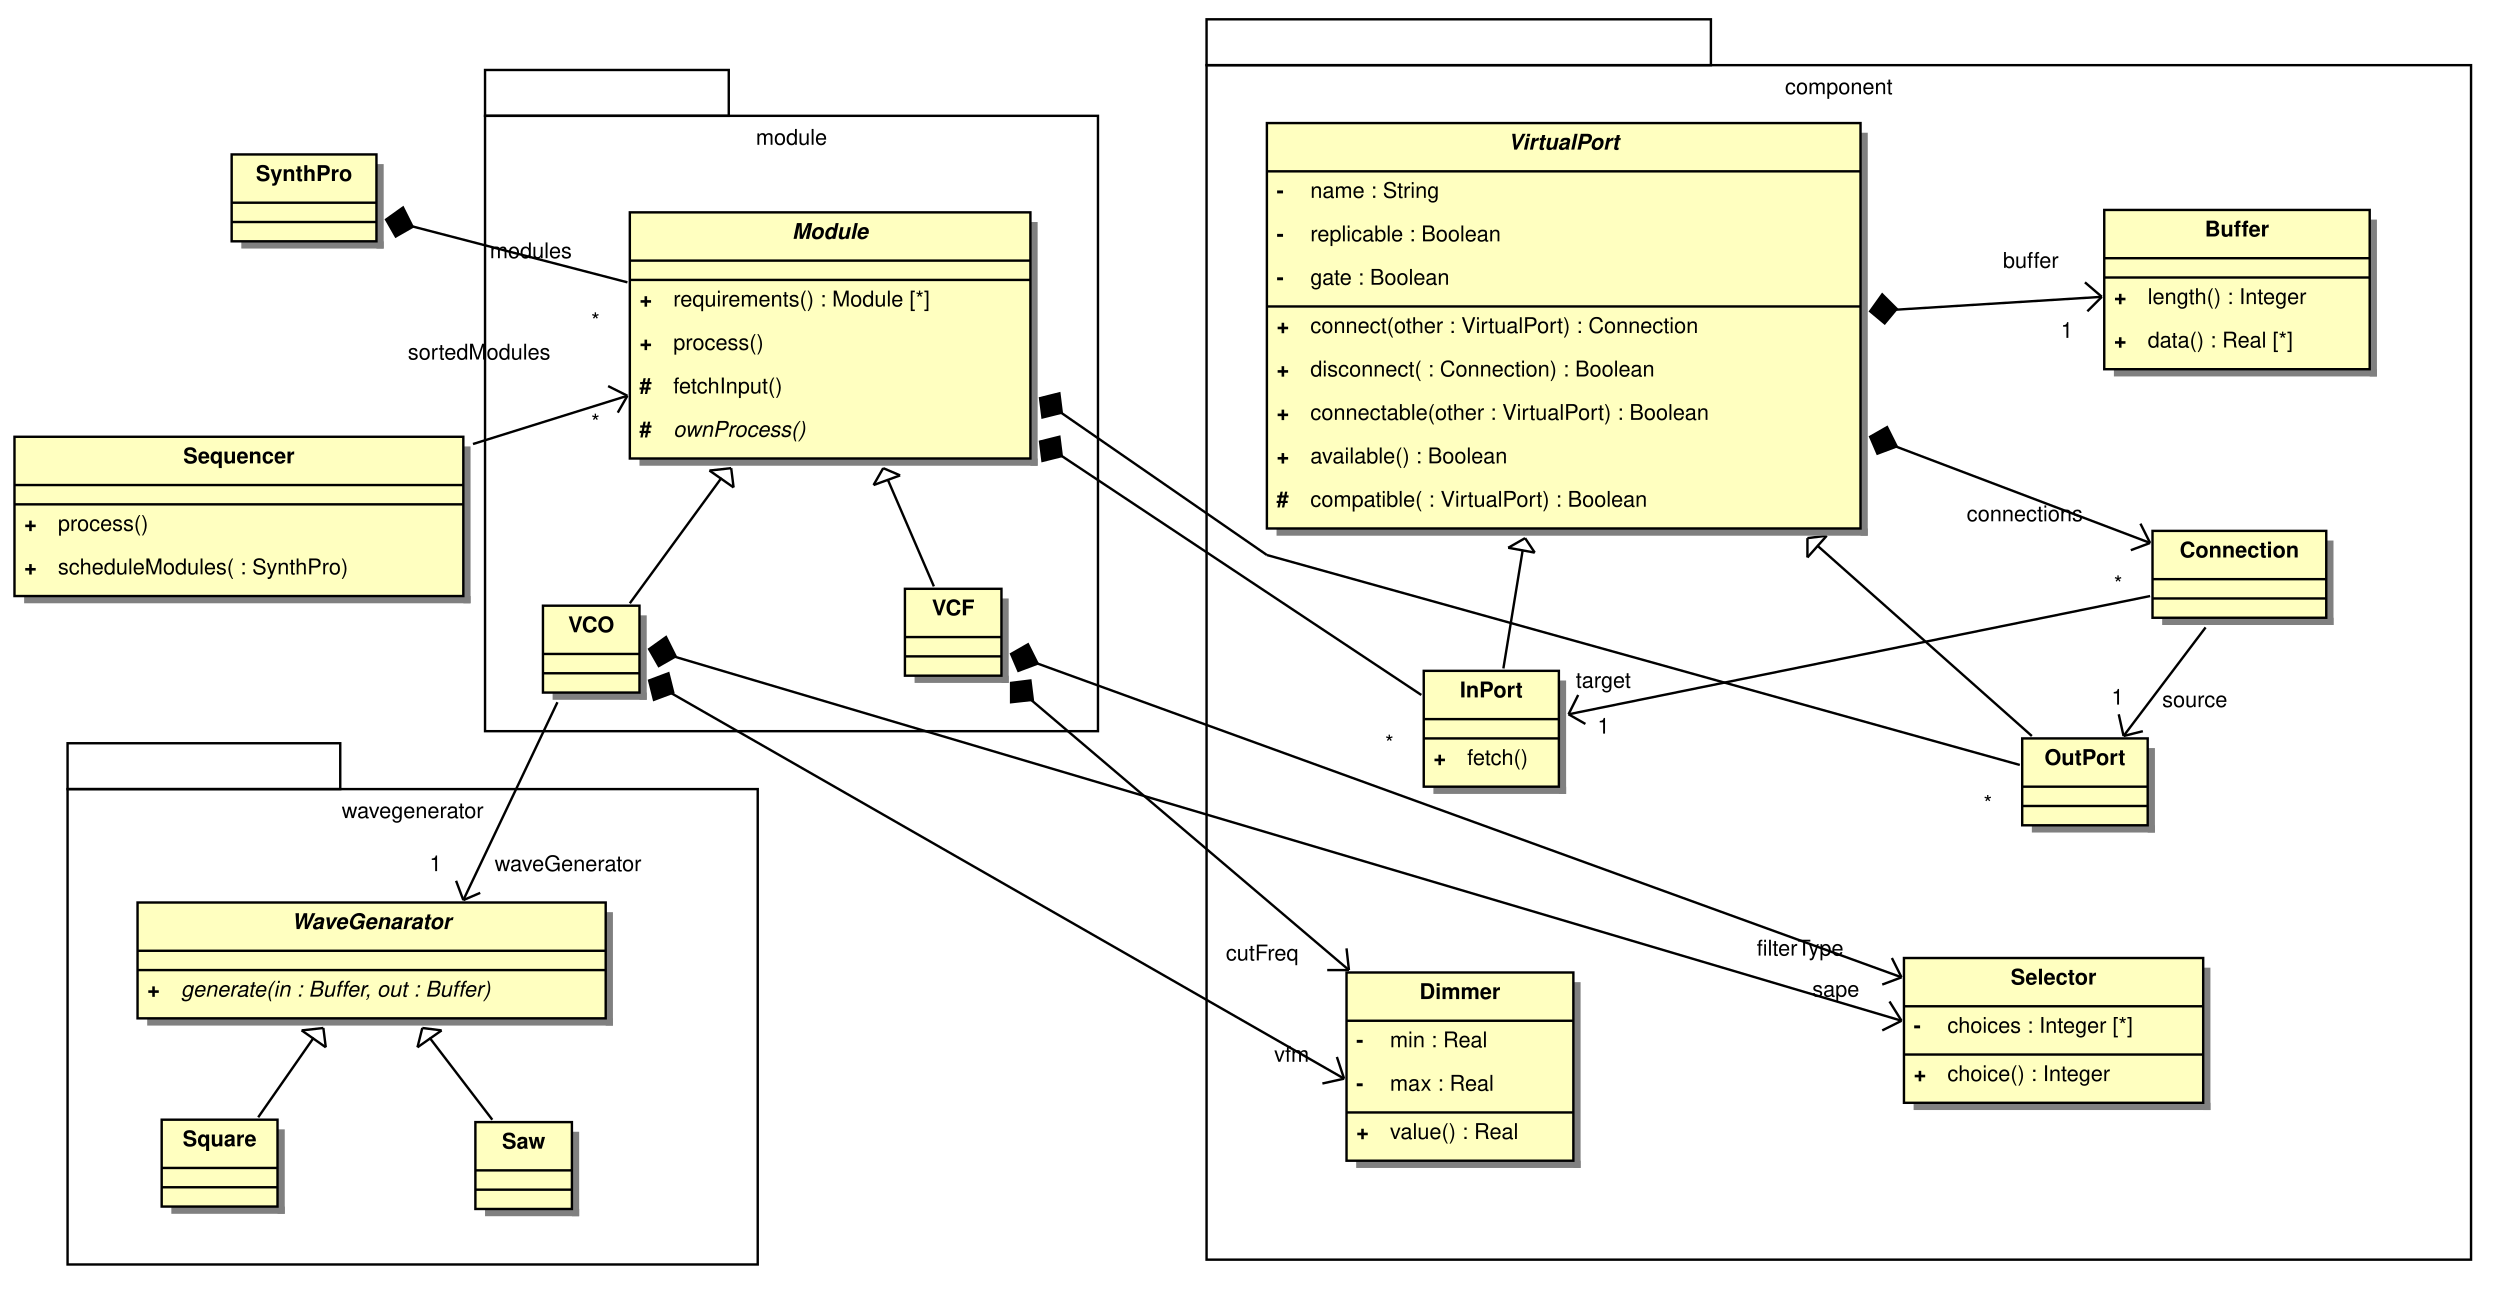
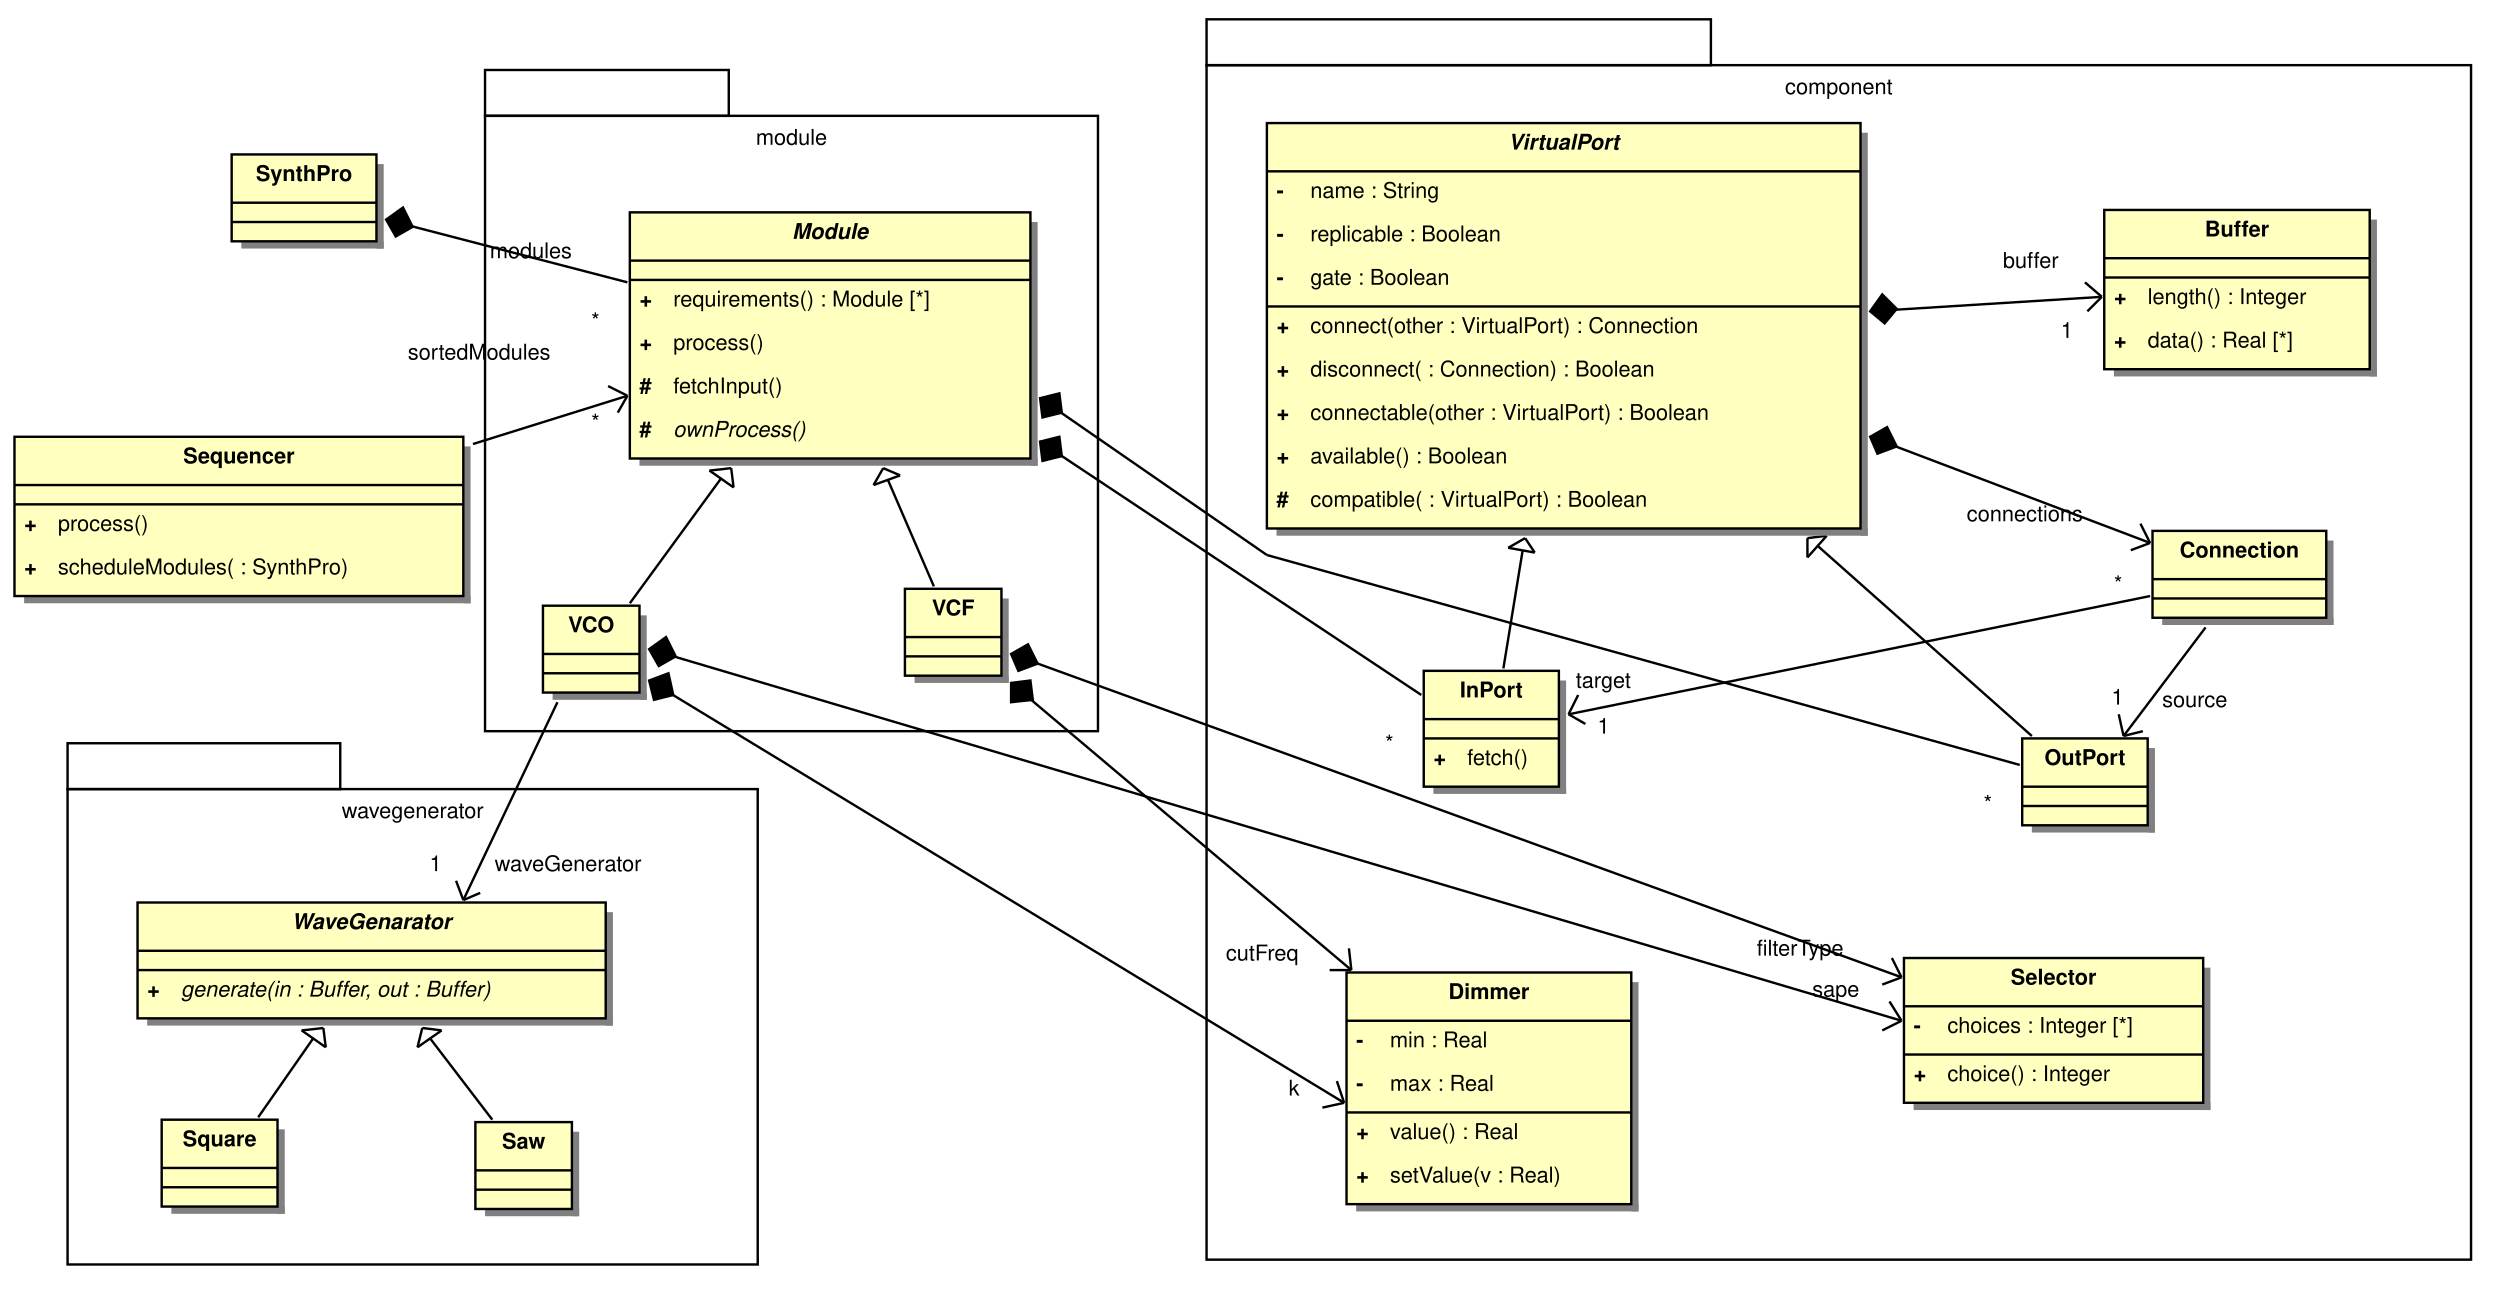
<svg xmlns="http://www.w3.org/2000/svg" width="1036" height="536" version="1.1">
  <g>
    <rect fill="none" stroke="black" stroke-width="1" stroke-opacity="1" x="201" y="29" width="101" height="19" />
    <rect fill="none" stroke="black" stroke-width="1" stroke-opacity="1" x="201" y="48" width="254" height="255" />
    <text font-family="Helvetica" font-size="9" fill="#000000" xml:space="preserve" text-anchor="middle" x="328" y="60">module</text>
  </g>
  <g>
-     <rect fill="#808080" stroke="none" stroke-opacity="1" x="156" y="68" width="3" height="35" />
-     <rect fill="#808080" stroke="none" stroke-opacity="1" x="100" y="100" width="59" height="3" />
-     <rect fill="#ffffc0" stroke="black" stroke-width="1" stroke-opacity="1" x="96" y="64" width="60" height="36" />
-     <text font-family="Helvetica" font-size="9" fill="#000000" xml:space="preserve" font-weight="bold" text-anchor="middle" x="126" y="75">SynthPro</text>
-     <line stroke="black" stroke-opacity="1" x1="96" y1="84" x2="156" y2="84" />
-     <line stroke="black" stroke-opacity="1" x1="96" y1="92" x2="156" y2="92" />
+     <rect fill="none" stroke="black" stroke-width="1" stroke-opacity="1" x="500" y="8" width="209" height="19" />
+     <rect fill="none" stroke="black" stroke-width="1" stroke-opacity="1" x="500" y="27" width="524" height="495" />
+     <text font-family="Helvetica" font-size="9" fill="#000000" xml:space="preserve" text-anchor="middle" x="762" y="39">component</text>
  </g>
  <g>
    <rect fill="#808080" stroke="none" stroke-opacity="1" x="427" y="92" width="3" height="101" />
    <rect fill="#808080" stroke="none" stroke-opacity="1" x="265" y="190" width="165" height="3" />
    <rect fill="#ffffc0" stroke="black" stroke-width="1" stroke-opacity="1" x="261" y="88" width="166" height="102" />
    <text font-family="Helvetica" font-size="9" fill="#000000" xml:space="preserve" font-weight="bold" font-style="italic" text-anchor="middle" x="344" y="99">Module</text>
    <line stroke="black" stroke-opacity="1" x1="261" y1="108" x2="427" y2="108" />
    <line stroke="black" stroke-opacity="1" x1="261" y1="116" x2="427" y2="116" />
    <text font-family="Helvetica" font-size="9" fill="#000000" xml:space="preserve" font-weight="bold" x="265" y="127">+</text>
    <text font-family="Helvetica" font-size="9" fill="#000000" xml:space="preserve" x="279" y="127">requirements() : Module [*]</text>
    <text font-family="Helvetica" font-size="9" fill="#000000" xml:space="preserve" font-weight="bold" x="265" y="145">+</text>
    <text font-family="Helvetica" font-size="9" fill="#000000" xml:space="preserve" x="279" y="145">process()</text>
    <text font-family="Helvetica" font-size="9" fill="#000000" xml:space="preserve" font-weight="bold" x="265" y="163">#</text>
    <text font-family="Helvetica" font-size="9" fill="#000000" xml:space="preserve" x="279" y="163">fetchInput()</text>
    <text font-family="Helvetica" font-size="9" fill="#000000" xml:space="preserve" font-weight="bold" x="265" y="181">#</text>
    <text font-family="Helvetica" font-size="9" fill="#000000" xml:space="preserve" font-style="italic" x="279" y="181">ownProcess()</text>
  </g>
  <g>
    <rect fill="#808080" stroke="none" stroke-opacity="1" x="265" y="255" width="3" height="35" />
    <rect fill="#808080" stroke="none" stroke-opacity="1" x="229" y="287" width="39" height="3" />
    <rect fill="#ffffc0" stroke="black" stroke-width="1" stroke-opacity="1" x="225" y="251" width="40" height="36" />
    <text font-family="Helvetica" font-size="9" fill="#000000" xml:space="preserve" font-weight="bold" text-anchor="middle" x="245" y="262">VCO</text>
    <line stroke="black" stroke-opacity="1" x1="225" y1="271" x2="265" y2="271" />
    <line stroke="black" stroke-opacity="1" x1="225" y1="279" x2="265" y2="279" />
  </g>
  <g>
    <rect fill="#808080" stroke="none" stroke-opacity="1" x="415" y="248" width="3" height="35" />
    <rect fill="#808080" stroke="none" stroke-opacity="1" x="379" y="280" width="39" height="3" />
    <rect fill="#ffffc0" stroke="black" stroke-width="1" stroke-opacity="1" x="375" y="244" width="40" height="36" />
    <text font-family="Helvetica" font-size="9" fill="#000000" xml:space="preserve" font-weight="bold" text-anchor="middle" x="395" y="255">VCF</text>
    <line stroke="black" stroke-opacity="1" x1="375" y1="264" x2="415" y2="264" />
    <line stroke="black" stroke-opacity="1" x1="375" y1="272" x2="415" y2="272" />
  </g>
  <g>
+     <rect fill="none" stroke="black" stroke-width="1" stroke-opacity="1" x="28" y="308" width="113" height="19" />
+     <rect fill="none" stroke="black" stroke-width="1" stroke-opacity="1" x="28" y="327" width="286" height="197" />
+     <text font-family="Helvetica" font-size="9" fill="#000000" xml:space="preserve" text-anchor="middle" x="171" y="339">wavegenerator</text>
+   </g>
+   <g>
    <rect fill="#808080" stroke="none" stroke-opacity="1" x="192" y="185" width="3" height="65" />
    <rect fill="#808080" stroke="none" stroke-opacity="1" x="10" y="247" width="185" height="3" />
    <rect fill="#ffffc0" stroke="black" stroke-width="1" stroke-opacity="1" x="6" y="181" width="186" height="66" />
    <text font-family="Helvetica" font-size="9" fill="#000000" xml:space="preserve" font-weight="bold" text-anchor="middle" x="99" y="192">Sequencer</text>
    <line stroke="black" stroke-opacity="1" x1="6" y1="201" x2="192" y2="201" />
    <line stroke="black" stroke-opacity="1" x1="6" y1="209" x2="192" y2="209" />
    <text font-family="Helvetica" font-size="9" fill="#000000" xml:space="preserve" font-weight="bold" x="10" y="220">+</text>
    <text font-family="Helvetica" font-size="9" fill="#000000" xml:space="preserve" x="24" y="220">process()</text>
    <text font-family="Helvetica" font-size="9" fill="#000000" xml:space="preserve" font-weight="bold" x="10" y="238">+</text>
    <text font-family="Helvetica" font-size="9" fill="#000000" xml:space="preserve" x="24" y="238">scheduleModules( : SynthPro)</text>
  </g>
  <g>
-     <rect fill="none" stroke="black" stroke-width="1" stroke-opacity="1" x="28" y="308" width="113" height="19" />
-     <rect fill="none" stroke="black" stroke-width="1" stroke-opacity="1" x="28" y="327" width="286" height="197" />
-     <text font-family="Helvetica" font-size="9" fill="#000000" xml:space="preserve" text-anchor="middle" x="171" y="339">wavegenerator</text>
-   </g>
-   <g>
-     <rect fill="none" stroke="black" stroke-width="1" stroke-opacity="1" x="500" y="8" width="209" height="19" />
-     <rect fill="none" stroke="black" stroke-width="1" stroke-opacity="1" x="500" y="27" width="524" height="495" />
-     <text font-family="Helvetica" font-size="9" fill="#000000" xml:space="preserve" text-anchor="middle" x="762" y="39">component</text>
-   </g>
-   <g>
-     <line stroke="black" stroke-opacity="1" x1="160" y1="91" x2="260" y2="117" />
-     <polygon fill="#000000" stroke="black" stroke-opacity="1" points="160,91 167,86 171,94 164,98" />
+     <rect fill="#808080" stroke="none" stroke-opacity="1" x="156" y="68" width="3" height="35" />
+     <rect fill="#808080" stroke="none" stroke-opacity="1" x="100" y="100" width="59" height="3" />
+     <rect fill="#ffffc0" stroke="black" stroke-width="1" stroke-opacity="1" x="96" y="64" width="60" height="36" />
+     <text font-family="Helvetica" font-size="9" fill="#000000" xml:space="preserve" font-weight="bold" text-anchor="middle" x="126" y="75">SynthPro</text>
+     <line stroke="black" stroke-opacity="1" x1="96" y1="84" x2="156" y2="84" />
+     <line stroke="black" stroke-opacity="1" x1="96" y1="92" x2="156" y2="92" />
  </g>
  <g>
    <line stroke="black" stroke-opacity="1" x1="891" y1="225" x2="887" y2="217" />
    <line stroke="black" stroke-opacity="1" x1="891" y1="225" x2="883" y2="228" />
    <line stroke="black" stroke-opacity="1" x1="775" y1="181" x2="891" y2="225" />
    <polygon fill="#000000" stroke="black" stroke-opacity="1" points="775,181 782,177 786,185 778,188" />
  </g>
  <g>
    <line stroke="black" stroke-opacity="1" x1="650" y1="296" x2="657" y2="300" />
    <line stroke="black" stroke-opacity="1" x1="650" y1="296" x2="654" y2="288" />
    <line stroke="black" stroke-opacity="1" x1="891" y1="247" x2="650" y2="296" />
  </g>
  <g>
+     <line stroke="black" stroke-opacity="1" x1="260" y1="164" x2="252" y2="160" />
+     <line stroke="black" stroke-opacity="1" x1="260" y1="164" x2="256" y2="171" />
+     <line stroke="black" stroke-opacity="1" x1="196" y1="184" x2="260" y2="164" />
+   </g>
+   <g>
+     <line stroke="black" stroke-opacity="1" x1="192" y1="373" x2="199" y2="370" />
+     <line stroke="black" stroke-opacity="1" x1="192" y1="373" x2="189" y2="365" />
+     <line stroke="black" stroke-opacity="1" x1="231" y1="291" x2="192" y2="373" />
+   </g>
+   <g>
+     <line stroke="black" stroke-opacity="1" x1="107" y1="463" x2="130" y2="430" />
+     <line stroke="black" stroke-opacity="1" x1="134" y1="426" x2="125" y2="427" />
+     <line stroke="black" stroke-opacity="1" x1="134" y1="426" x2="135" y2="434" />
+     <line stroke="black" stroke-opacity="1" x1="125" y1="427" x2="135" y2="434" />
+   </g>
+   <g>
+     <line stroke="black" stroke-opacity="1" x1="204" y1="464" x2="178" y2="430" />
+     <line stroke="black" stroke-opacity="1" x1="175" y1="426" x2="173" y2="434" />
+     <line stroke="black" stroke-opacity="1" x1="175" y1="426" x2="183" y2="427" />
+     <line stroke="black" stroke-opacity="1" x1="173" y1="434" x2="183" y2="427" />
+   </g>
+   <g>
+     <line stroke="black" stroke-opacity="1" x1="160" y1="91" x2="260" y2="117" />
+     <polygon fill="#000000" stroke="black" stroke-opacity="1" points="160,91 167,86 171,94 164,98" />
+   </g>
+   <g>
+     <line stroke="black" stroke-opacity="1" x1="788" y1="423" x2="783" y2="415" />
+     <line stroke="black" stroke-opacity="1" x1="788" y1="423" x2="780" y2="427" />
+     <line stroke="black" stroke-opacity="1" x1="269" y1="269" x2="788" y2="423" />
+     <polygon fill="#000000" stroke="black" stroke-opacity="1" points="269,269 276,264 280,272 273,276" />
+   </g>
+   <g>
+     <line stroke="black" stroke-opacity="1" x1="560" y1="402" x2="559" y2="393" />
+     <line stroke="black" stroke-opacity="1" x1="560" y1="402" x2="551" y2="402" />
+     <line stroke="black" stroke-opacity="1" x1="419" y1="283" x2="560" y2="402" />
+     <polygon fill="#000000" stroke="black" stroke-opacity="1" points="419,283 427,282 428,290 419,291" />
+   </g>
+   <g>
+     <line stroke="black" stroke-opacity="1" x1="788" y1="405" x2="784" y2="397" />
+     <line stroke="black" stroke-opacity="1" x1="788" y1="405" x2="780" y2="408" />
+     <line stroke="black" stroke-opacity="1" x1="419" y1="271" x2="788" y2="405" />
+     <polygon fill="#000000" stroke="black" stroke-opacity="1" points="419,271 426,267 430,275 422,278" />
+   </g>
+   <g>
+     <line stroke="black" stroke-opacity="1" x1="431" y1="165" x2="525" y2="230" />
+     <polygon fill="#000000" stroke="black" stroke-opacity="1" points="431,165 439,163 440,171 432,173" />
+   </g>
+   <g>
+     <line stroke="black" stroke-opacity="1" x1="525" y1="230" x2="837" y2="317" />
+   </g>
+   <g>
+     <line stroke="black" stroke-opacity="1" x1="261" y1="250" x2="299" y2="198" />
+     <line stroke="black" stroke-opacity="1" x1="303" y1="194" x2="294" y2="195" />
+     <line stroke="black" stroke-opacity="1" x1="303" y1="194" x2="304" y2="202" />
+     <line stroke="black" stroke-opacity="1" x1="294" y1="195" x2="304" y2="202" />
+   </g>
+   <g>
+     <line stroke="black" stroke-opacity="1" x1="387" y1="243" x2="368" y2="199" />
+     <line stroke="black" stroke-opacity="1" x1="366" y1="194" x2="362" y2="201" />
+     <line stroke="black" stroke-opacity="1" x1="366" y1="194" x2="373" y2="197" />
+     <line stroke="black" stroke-opacity="1" x1="362" y1="201" x2="373" y2="197" />
+   </g>
+   <g>
+     <line stroke="black" stroke-opacity="1" x1="871" y1="123" x2="864" y2="117" />
+     <line stroke="black" stroke-opacity="1" x1="871" y1="123" x2="865" y2="129" />
+     <line stroke="black" stroke-opacity="1" x1="775" y1="129" x2="871" y2="123" />
+     <polygon fill="#000000" stroke="black" stroke-opacity="1" points="775,129 780,122 786,128 781,134" />
+   </g>
+   <g>
    <line stroke="black" stroke-opacity="1" x1="880" y1="305" x2="888" y2="303" />
    <line stroke="black" stroke-opacity="1" x1="880" y1="305" x2="878" y2="296" />
    <line stroke="black" stroke-opacity="1" x1="914" y1="260" x2="880" y2="305" />
  </g>
  <g>
    <line stroke="black" stroke-opacity="1" x1="623" y1="277" x2="631" y2="228" />
    <line stroke="black" stroke-opacity="1" x1="632" y1="223" x2="625" y2="227" />
    <line stroke="black" stroke-opacity="1" x1="632" y1="223" x2="636" y2="229" />
    <line stroke="black" stroke-opacity="1" x1="625" y1="227" x2="636" y2="229" />
  </g>
  <g>
    <line stroke="black" stroke-opacity="1" x1="842" y1="305" x2="753" y2="226" />
    <line stroke="black" stroke-opacity="1" x1="749" y1="223" x2="749" y2="231" />
    <line stroke="black" stroke-opacity="1" x1="749" y1="223" x2="757" y2="222" />
    <line stroke="black" stroke-opacity="1" x1="749" y1="231" x2="757" y2="222" />
  </g>
  <g>
    <line stroke="black" stroke-opacity="1" x1="431" y1="183" x2="589" y2="288" />
    <polygon fill="#000000" stroke="black" stroke-opacity="1" points="431,183 439,181 440,189 432,191" />
-   </g>
-   <g>
-     <line stroke="black" stroke-opacity="1" x1="431" y1="165" x2="525" y2="230" />
-     <polygon fill="#000000" stroke="black" stroke-opacity="1" points="431,165 439,163 440,171 432,173" />
-   </g>
-   <g>
-     <line stroke="black" stroke-opacity="1" x1="261" y1="250" x2="299" y2="198" />
-     <line stroke="black" stroke-opacity="1" x1="303" y1="194" x2="294" y2="195" />
-     <line stroke="black" stroke-opacity="1" x1="303" y1="194" x2="304" y2="202" />
-     <line stroke="black" stroke-opacity="1" x1="294" y1="195" x2="304" y2="202" />
-   </g>
-   <g>
-     <line stroke="black" stroke-opacity="1" x1="387" y1="243" x2="368" y2="199" />
-     <line stroke="black" stroke-opacity="1" x1="366" y1="194" x2="362" y2="201" />
-     <line stroke="black" stroke-opacity="1" x1="366" y1="194" x2="373" y2="197" />
-     <line stroke="black" stroke-opacity="1" x1="362" y1="201" x2="373" y2="197" />
-   </g>
-   <g>
-     <line stroke="black" stroke-opacity="1" x1="871" y1="123" x2="864" y2="117" />
-     <line stroke="black" stroke-opacity="1" x1="871" y1="123" x2="865" y2="129" />
-     <line stroke="black" stroke-opacity="1" x1="775" y1="129" x2="871" y2="123" />
-     <polygon fill="#000000" stroke="black" stroke-opacity="1" points="775,129 780,122 786,128 781,134" />
-   </g>
-   <g>
-     <line stroke="black" stroke-opacity="1" x1="260" y1="164" x2="252" y2="160" />
-     <line stroke="black" stroke-opacity="1" x1="260" y1="164" x2="256" y2="171" />
-     <line stroke="black" stroke-opacity="1" x1="196" y1="184" x2="260" y2="164" />
-   </g>
-   <g>
-     <line stroke="black" stroke-opacity="1" x1="192" y1="373" x2="199" y2="370" />
-     <line stroke="black" stroke-opacity="1" x1="192" y1="373" x2="189" y2="365" />
-     <line stroke="black" stroke-opacity="1" x1="231" y1="291" x2="192" y2="373" />
-   </g>
-   <g>
-     <line stroke="black" stroke-opacity="1" x1="107" y1="463" x2="130" y2="430" />
-     <line stroke="black" stroke-opacity="1" x1="134" y1="426" x2="125" y2="427" />
-     <line stroke="black" stroke-opacity="1" x1="134" y1="426" x2="135" y2="434" />
-     <line stroke="black" stroke-opacity="1" x1="125" y1="427" x2="135" y2="434" />
-   </g>
-   <g>
-     <line stroke="black" stroke-opacity="1" x1="204" y1="464" x2="178" y2="430" />
-     <line stroke="black" stroke-opacity="1" x1="175" y1="426" x2="173" y2="434" />
-     <line stroke="black" stroke-opacity="1" x1="175" y1="426" x2="183" y2="427" />
-     <line stroke="black" stroke-opacity="1" x1="173" y1="434" x2="183" y2="427" />
-   </g>
-   <g>
-     <line stroke="black" stroke-opacity="1" x1="788" y1="423" x2="783" y2="415" />
-     <line stroke="black" stroke-opacity="1" x1="788" y1="423" x2="780" y2="427" />
-     <line stroke="black" stroke-opacity="1" x1="269" y1="269" x2="788" y2="423" />
-     <polygon fill="#000000" stroke="black" stroke-opacity="1" points="269,269 276,264 280,272 273,276" />
-   </g>
-   <g>
-     <line stroke="black" stroke-opacity="1" x1="559" y1="402" x2="558" y2="393" />
-     <line stroke="black" stroke-opacity="1" x1="559" y1="402" x2="550" y2="402" />
-     <line stroke="black" stroke-opacity="1" x1="419" y1="283" x2="559" y2="402" />
-     <polygon fill="#000000" stroke="black" stroke-opacity="1" points="419,283 427,282 428,290 419,291" />
-   </g>
-   <g>
-     <line stroke="black" stroke-opacity="1" x1="788" y1="405" x2="784" y2="397" />
-     <line stroke="black" stroke-opacity="1" x1="788" y1="405" x2="780" y2="408" />
-     <line stroke="black" stroke-opacity="1" x1="419" y1="271" x2="788" y2="405" />
-     <polygon fill="#000000" stroke="black" stroke-opacity="1" points="419,271 426,267 430,275 422,278" />
-   </g>
-   <g>
-     <rect fill="#808080" stroke="none" stroke-opacity="1" x="652" y="407" width="3" height="77" />
-     <rect fill="#808080" stroke="none" stroke-opacity="1" x="562" y="481" width="93" height="3" />
-     <rect fill="#ffffc0" stroke="black" stroke-width="1" stroke-opacity="1" x="558" y="403" width="94" height="78" />
-     <text font-family="Helvetica" font-size="9" fill="#000000" xml:space="preserve" font-weight="bold" text-anchor="middle" x="605" y="414">Dimmer</text>
-     <line stroke="black" stroke-opacity="1" x1="558" y1="423" x2="652" y2="423" />
-     <text font-family="Helvetica" font-size="9" fill="#000000" xml:space="preserve" font-weight="bold" x="562" y="434">-</text>
-     <text font-family="Helvetica" font-size="9" fill="#000000" xml:space="preserve" x="576" y="434">min : Real</text>
-     <text font-family="Helvetica" font-size="9" fill="#000000" xml:space="preserve" font-weight="bold" x="562" y="452">-</text>
-     <text font-family="Helvetica" font-size="9" fill="#000000" xml:space="preserve" x="576" y="452">max : Real</text>
-     <line stroke="black" stroke-opacity="1" x1="558" y1="461" x2="652" y2="461" />
-     <text font-family="Helvetica" font-size="9" fill="#000000" xml:space="preserve" font-weight="bold" x="562" y="472">+</text>
-     <text font-family="Helvetica" font-size="9" fill="#000000" xml:space="preserve" x="576" y="472">value() : Real</text>
-   </g>
-   <g>
-     <rect fill="#808080" stroke="none" stroke-opacity="1" x="964" y="224" width="3" height="35" />
-     <rect fill="#808080" stroke="none" stroke-opacity="1" x="896" y="256" width="71" height="3" />
-     <rect fill="#ffffc0" stroke="black" stroke-width="1" stroke-opacity="1" x="892" y="220" width="72" height="36" />
-     <text font-family="Helvetica" font-size="9" fill="#000000" xml:space="preserve" font-weight="bold" text-anchor="middle" x="928" y="231">Connection</text>
-     <line stroke="black" stroke-opacity="1" x1="892" y1="240" x2="964" y2="240" />
-     <line stroke="black" stroke-opacity="1" x1="892" y1="248" x2="964" y2="248" />
  </g>
  <g>
    <rect fill="#808080" stroke="none" stroke-opacity="1" x="982" y="91" width="3" height="65" />
    <rect fill="#808080" stroke="none" stroke-opacity="1" x="876" y="153" width="109" height="3" />
    <rect fill="#ffffc0" stroke="black" stroke-width="1" stroke-opacity="1" x="872" y="87" width="110" height="66" />
    <text font-family="Helvetica" font-size="9" fill="#000000" xml:space="preserve" font-weight="bold" text-anchor="middle" x="927" y="98">Buffer</text>
    <line stroke="black" stroke-opacity="1" x1="872" y1="107" x2="982" y2="107" />
    <line stroke="black" stroke-opacity="1" x1="872" y1="115" x2="982" y2="115" />
    <text font-family="Helvetica" font-size="9" fill="#000000" xml:space="preserve" font-weight="bold" x="876" y="126">+</text>
    <text font-family="Helvetica" font-size="9" fill="#000000" xml:space="preserve" x="890" y="126">length() : Integer</text>
    <text font-family="Helvetica" font-size="9" fill="#000000" xml:space="preserve" font-weight="bold" x="876" y="144">+</text>
    <text font-family="Helvetica" font-size="9" fill="#000000" xml:space="preserve" x="890" y="144">data() : Real [*]</text>
  </g>
  <g>
+     <rect fill="#808080" stroke="none" stroke-opacity="1" x="676" y="407" width="3" height="95" />
+     <rect fill="#808080" stroke="none" stroke-opacity="1" x="562" y="499" width="117" height="3" />
+     <rect fill="#ffffc0" stroke="black" stroke-width="1" stroke-opacity="1" x="558" y="403" width="118" height="96" />
+     <text font-family="Helvetica" font-size="9" fill="#000000" xml:space="preserve" font-weight="bold" text-anchor="middle" x="617" y="414">Dimmer</text>
+     <line stroke="black" stroke-opacity="1" x1="558" y1="423" x2="676" y2="423" />
+     <text font-family="Helvetica" font-size="9" fill="#000000" xml:space="preserve" font-weight="bold" x="562" y="434">-</text>
+     <text font-family="Helvetica" font-size="9" fill="#000000" xml:space="preserve" x="576" y="434">min : Real</text>
+     <text font-family="Helvetica" font-size="9" fill="#000000" xml:space="preserve" font-weight="bold" x="562" y="452">-</text>
+     <text font-family="Helvetica" font-size="9" fill="#000000" xml:space="preserve" x="576" y="452">max : Real</text>
+     <line stroke="black" stroke-opacity="1" x1="558" y1="461" x2="676" y2="461" />
+     <text font-family="Helvetica" font-size="9" fill="#000000" xml:space="preserve" font-weight="bold" x="562" y="472">+</text>
+     <text font-family="Helvetica" font-size="9" fill="#000000" xml:space="preserve" x="576" y="472">value() : Real</text>
+     <text font-family="Helvetica" font-size="9" fill="#000000" xml:space="preserve" font-weight="bold" x="562" y="490">+</text>
+     <text font-family="Helvetica" font-size="9" fill="#000000" xml:space="preserve" x="576" y="490">setValue(v : Real)</text>
+   </g>
+   <g>
    <rect fill="#808080" stroke="none" stroke-opacity="1" x="913" y="401" width="3" height="59" />
    <rect fill="#808080" stroke="none" stroke-opacity="1" x="793" y="457" width="123" height="3" />
    <rect fill="#ffffc0" stroke="black" stroke-width="1" stroke-opacity="1" x="789" y="397" width="124" height="60" />
    <text font-family="Helvetica" font-size="9" fill="#000000" xml:space="preserve" font-weight="bold" text-anchor="middle" x="851" y="408">Selector</text>
    <line stroke="black" stroke-opacity="1" x1="789" y1="417" x2="913" y2="417" />
    <text font-family="Helvetica" font-size="9" fill="#000000" xml:space="preserve" font-weight="bold" x="793" y="428">-</text>
    <text font-family="Helvetica" font-size="9" fill="#000000" xml:space="preserve" x="807" y="428">choices : Integer [*]</text>
    <line stroke="black" stroke-opacity="1" x1="789" y1="437" x2="913" y2="437" />
    <text font-family="Helvetica" font-size="9" fill="#000000" xml:space="preserve" font-weight="bold" x="793" y="448">+</text>
    <text font-family="Helvetica" font-size="9" fill="#000000" xml:space="preserve" x="807" y="448">choice() : Integer</text>
  </g>
  <g>
    <rect fill="#808080" stroke="none" stroke-opacity="1" x="646" y="282" width="3" height="47" />
    <rect fill="#808080" stroke="none" stroke-opacity="1" x="594" y="326" width="55" height="3" />
    <rect fill="#ffffc0" stroke="black" stroke-width="1" stroke-opacity="1" x="590" y="278" width="56" height="48" />
    <text font-family="Helvetica" font-size="9" fill="#000000" xml:space="preserve" font-weight="bold" text-anchor="middle" x="618" y="289">InPort</text>
    <line stroke="black" stroke-opacity="1" x1="590" y1="298" x2="646" y2="298" />
    <line stroke="black" stroke-opacity="1" x1="590" y1="306" x2="646" y2="306" />
    <text font-family="Helvetica" font-size="9" fill="#000000" xml:space="preserve" font-weight="bold" x="594" y="317">+</text>
    <text font-family="Helvetica" font-size="9" fill="#000000" xml:space="preserve" x="608" y="317">fetch()</text>
-   </g>
-   <g>
-     <rect fill="#808080" stroke="none" stroke-opacity="1" x="890" y="310" width="3" height="35" />
-     <rect fill="#808080" stroke="none" stroke-opacity="1" x="842" y="342" width="51" height="3" />
-     <rect fill="#ffffc0" stroke="black" stroke-width="1" stroke-opacity="1" x="838" y="306" width="52" height="36" />
-     <text font-family="Helvetica" font-size="9" fill="#000000" xml:space="preserve" font-weight="bold" text-anchor="middle" x="864" y="317">OutPort</text>
-     <line stroke="black" stroke-opacity="1" x1="838" y1="326" x2="890" y2="326" />
-     <line stroke="black" stroke-opacity="1" x1="838" y1="334" x2="890" y2="334" />
  </g>
  <g>
    <rect fill="#808080" stroke="none" stroke-opacity="1" x="771" y="55" width="3" height="167" />
    <rect fill="#808080" stroke="none" stroke-opacity="1" x="529" y="219" width="245" height="3" />
    <rect fill="#ffffc0" stroke="black" stroke-width="1" stroke-opacity="1" x="525" y="51" width="246" height="168" />
    <text font-family="Helvetica" font-size="9" fill="#000000" xml:space="preserve" font-weight="bold" font-style="italic" text-anchor="middle" x="648" y="62">VirtualPort</text>
    <line stroke="black" stroke-opacity="1" x1="525" y1="71" x2="771" y2="71" />
    <text font-family="Helvetica" font-size="9" fill="#000000" xml:space="preserve" font-weight="bold" x="529" y="82">-</text>
    <text font-family="Helvetica" font-size="9" fill="#000000" xml:space="preserve" x="543" y="82">name : String</text>
    <text font-family="Helvetica" font-size="9" fill="#000000" xml:space="preserve" font-weight="bold" x="529" y="100">-</text>
    <text font-family="Helvetica" font-size="9" fill="#000000" xml:space="preserve" x="543" y="100">replicable : Boolean</text>
    <text font-family="Helvetica" font-size="9" fill="#000000" xml:space="preserve" font-weight="bold" x="529" y="118">-</text>
    <text font-family="Helvetica" font-size="9" fill="#000000" xml:space="preserve" x="543" y="118">gate : Boolean</text>
    <line stroke="black" stroke-opacity="1" x1="525" y1="127" x2="771" y2="127" />
    <text font-family="Helvetica" font-size="9" fill="#000000" xml:space="preserve" font-weight="bold" x="529" y="138">+</text>
    <text font-family="Helvetica" font-size="9" fill="#000000" xml:space="preserve" x="543" y="138">connect(other : VirtualPort) : Connection</text>
    <text font-family="Helvetica" font-size="9" fill="#000000" xml:space="preserve" font-weight="bold" x="529" y="156">+</text>
    <text font-family="Helvetica" font-size="9" fill="#000000" xml:space="preserve" x="543" y="156">disconnect( : Connection) : Boolean</text>
    <text font-family="Helvetica" font-size="9" fill="#000000" xml:space="preserve" font-weight="bold" x="529" y="174">+</text>
    <text font-family="Helvetica" font-size="9" fill="#000000" xml:space="preserve" x="543" y="174">connectable(other : VirtualPort) : Boolean</text>
    <text font-family="Helvetica" font-size="9" fill="#000000" xml:space="preserve" font-weight="bold" x="529" y="192">+</text>
    <text font-family="Helvetica" font-size="9" fill="#000000" xml:space="preserve" x="543" y="192">available() : Boolean</text>
    <text font-family="Helvetica" font-size="9" fill="#000000" xml:space="preserve" font-weight="bold" x="529" y="210">#</text>
    <text font-family="Helvetica" font-size="9" fill="#000000" xml:space="preserve" x="543" y="210">compatible( : VirtualPort) : Boolean</text>
  </g>
  <g>
+     <rect fill="#808080" stroke="none" stroke-opacity="1" x="964" y="224" width="3" height="35" />
+     <rect fill="#808080" stroke="none" stroke-opacity="1" x="896" y="256" width="71" height="3" />
+     <rect fill="#ffffc0" stroke="black" stroke-width="1" stroke-opacity="1" x="892" y="220" width="72" height="36" />
+     <text font-family="Helvetica" font-size="9" fill="#000000" xml:space="preserve" font-weight="bold" text-anchor="middle" x="928" y="231">Connection</text>
+     <line stroke="black" stroke-opacity="1" x1="892" y1="240" x2="964" y2="240" />
+     <line stroke="black" stroke-opacity="1" x1="892" y1="248" x2="964" y2="248" />
+   </g>
+   <g>
+     <rect fill="#808080" stroke="none" stroke-opacity="1" x="890" y="310" width="3" height="35" />
+     <rect fill="#808080" stroke="none" stroke-opacity="1" x="842" y="342" width="51" height="3" />
+     <rect fill="#ffffc0" stroke="black" stroke-width="1" stroke-opacity="1" x="838" y="306" width="52" height="36" />
+     <text font-family="Helvetica" font-size="9" fill="#000000" xml:space="preserve" font-weight="bold" text-anchor="middle" x="864" y="317">OutPort</text>
+     <line stroke="black" stroke-opacity="1" x1="838" y1="326" x2="890" y2="326" />
+     <line stroke="black" stroke-opacity="1" x1="838" y1="334" x2="890" y2="334" />
+   </g>
+   <g>
    <rect fill="#808080" stroke="none" stroke-opacity="1" x="115" y="468" width="3" height="35" />
    <rect fill="#808080" stroke="none" stroke-opacity="1" x="71" y="500" width="47" height="3" />
    <rect fill="#ffffc0" stroke="black" stroke-width="1" stroke-opacity="1" x="67" y="464" width="48" height="36" />
    <text font-family="Helvetica" font-size="9" fill="#000000" xml:space="preserve" font-weight="bold" text-anchor="middle" x="91" y="475">Square</text>
    <line stroke="black" stroke-opacity="1" x1="67" y1="484" x2="115" y2="484" />
    <line stroke="black" stroke-opacity="1" x1="67" y1="492" x2="115" y2="492" />
+   </g>
+   <g>
+     <rect fill="#808080" stroke="none" stroke-opacity="1" x="237" y="469" width="3" height="35" />
+     <rect fill="#808080" stroke="none" stroke-opacity="1" x="201" y="501" width="39" height="3" />
+     <rect fill="#ffffc0" stroke="black" stroke-width="1" stroke-opacity="1" x="197" y="465" width="40" height="36" />
+     <text font-family="Helvetica" font-size="9" fill="#000000" xml:space="preserve" font-weight="bold" text-anchor="middle" x="217" y="476">Saw</text>
+     <line stroke="black" stroke-opacity="1" x1="197" y1="485" x2="237" y2="485" />
+     <line stroke="black" stroke-opacity="1" x1="197" y1="493" x2="237" y2="493" />
+   </g>
+   <g>
+     <line stroke="black" stroke-opacity="1" x1="557" y1="457" x2="554" y2="448" />
+     <line stroke="black" stroke-opacity="1" x1="557" y1="457" x2="548" y2="459" />
+     <line stroke="black" stroke-opacity="1" x1="269" y1="282" x2="557" y2="457" />
+     <polygon fill="#000000" stroke="black" stroke-opacity="1" points="269,282 277,279 279,288 271,290" />
  </g>
  <g>
    <rect fill="#808080" stroke="none" stroke-opacity="1" x="251" y="378" width="3" height="47" />
    <rect fill="#808080" stroke="none" stroke-opacity="1" x="61" y="422" width="193" height="3" />
    <rect fill="#ffffc0" stroke="black" stroke-width="1" stroke-opacity="1" x="57" y="374" width="194" height="48" />
    <text font-family="Helvetica" font-size="9" fill="#000000" xml:space="preserve" font-weight="bold" font-style="italic" text-anchor="middle" x="154" y="385">WaveGenarator</text>
    <line stroke="black" stroke-opacity="1" x1="57" y1="394" x2="251" y2="394" />
    <line stroke="black" stroke-opacity="1" x1="57" y1="402" x2="251" y2="402" />
    <text font-family="Helvetica" font-size="9" fill="#000000" xml:space="preserve" font-weight="bold" x="61" y="413">+</text>
    <text font-family="Helvetica" font-size="9" fill="#000000" xml:space="preserve" font-style="italic" x="75" y="413">generate(in : Buffer, out : Buffer)</text>
  </g>
  <g>
-     <rect fill="#808080" stroke="none" stroke-opacity="1" x="237" y="469" width="3" height="35" />
-     <rect fill="#808080" stroke="none" stroke-opacity="1" x="201" y="501" width="39" height="3" />
-     <rect fill="#ffffc0" stroke="black" stroke-width="1" stroke-opacity="1" x="197" y="465" width="40" height="36" />
-     <text font-family="Helvetica" font-size="9" fill="#000000" xml:space="preserve" font-weight="bold" text-anchor="middle" x="217" y="476">Saw</text>
-     <line stroke="black" stroke-opacity="1" x1="197" y1="485" x2="237" y2="485" />
-     <line stroke="black" stroke-opacity="1" x1="197" y1="493" x2="237" y2="493" />
-   </g>
-   <g>
-     <line stroke="black" stroke-opacity="1" x1="557" y1="447" x2="554" y2="438" />
-     <line stroke="black" stroke-opacity="1" x1="557" y1="447" x2="548" y2="449" />
-     <line stroke="black" stroke-opacity="1" x1="269" y1="282" x2="557" y2="447" />
-     <polygon fill="#000000" stroke="black" stroke-opacity="1" points="269,282 277,279 279,287 271,290" />
-   </g>
-   <g>
-     <line stroke="black" stroke-opacity="1" x1="525" y1="230" x2="837" y2="317" />
+     <text font-family="Helvetica" font-size="9" fill="#000000" xml:space="preserve" x="203" y="107">modules</text>
+   </g>
+   <g>
+     <text font-family="Helvetica" font-size="9" fill="#000000" xml:space="preserve" x="245" y="136">*</text>
+   </g>
+   <g>
+     <text font-family="Helvetica" font-size="9" fill="#000000" xml:space="preserve" x="815" y="216">connections</text>
+   </g>
+   <g>
+     <text font-family="Helvetica" font-size="9" fill="#000000" xml:space="preserve" x="876" y="245">*</text>
+   </g>
+   <g>
+     <text font-family="Helvetica" font-size="9" fill="#000000" xml:space="preserve" x="653" y="285">target</text>
+   </g>
+   <g>
+     <text font-family="Helvetica" font-size="9" fill="#000000" xml:space="preserve" x="245" y="178">*</text>
+   </g>
+   <g>
+     <text font-family="Helvetica" font-size="9" fill="#000000" xml:space="preserve" x="205" y="361">waveGenerator</text>
+   </g>
+   <g>
+     <text font-family="Helvetica" font-size="9" fill="#000000" xml:space="preserve" x="178" y="361">1</text>
+   </g>
+   <g>
+     <text font-family="Helvetica" font-size="9" fill="#000000" xml:space="preserve" x="534" y="454">k</text>
+   </g>
+   <g>
+     <text font-family="Helvetica" font-size="9" fill="#000000" xml:space="preserve" x="751" y="413">sape</text>
+   </g>
+   <g>
+     <text font-family="Helvetica" font-size="9" fill="#000000" xml:space="preserve" x="508" y="398">cutFreq</text>
+   </g>
+   <g>
+     <text font-family="Helvetica" font-size="9" fill="#000000" xml:space="preserve" x="728" y="396">filterType</text>
  </g>
  <g>
    <text font-family="Helvetica" font-size="9" fill="#000000" xml:space="preserve" x="822" y="336">*</text>
  </g>
  <g>
-     <text font-family="Helvetica" font-size="9" fill="#000000" xml:space="preserve" x="203" y="107">modules</text>
-   </g>
-   <g>
-     <text font-family="Helvetica" font-size="9" fill="#000000" xml:space="preserve" x="245" y="136">*</text>
-   </g>
-   <g>
-     <text font-family="Helvetica" font-size="9" fill="#000000" xml:space="preserve" x="815" y="216">connections</text>
-   </g>
-   <g>
-     <text font-family="Helvetica" font-size="9" fill="#000000" xml:space="preserve" x="876" y="245">*</text>
-   </g>
-   <g>
-     <text font-family="Helvetica" font-size="9" fill="#000000" xml:space="preserve" x="653" y="285">target</text>
+     <text font-family="Helvetica" font-size="9" fill="#000000" xml:space="preserve" x="830" y="111">buffer</text>
+   </g>
+   <g>
+     <text font-family="Helvetica" font-size="9" fill="#000000" xml:space="preserve" x="854" y="140">1</text>
+   </g>
+   <g>
+     <text font-family="Helvetica" font-size="9" fill="#000000" xml:space="preserve" x="169" y="149">sortedModules</text>
  </g>
  <g>
    <text font-family="Helvetica" font-size="9" fill="#000000" xml:space="preserve" x="662" y="304">1</text>
  </g>
  <g>
    <text font-family="Helvetica" font-size="9" fill="#000000" xml:space="preserve" x="896" y="293">source</text>
  </g>
  <g>
    <text font-family="Helvetica" font-size="9" fill="#000000" xml:space="preserve" x="875" y="292">1</text>
  </g>
  <g>
    <text font-family="Helvetica" font-size="9" fill="#000000" xml:space="preserve" x="574" y="311">*</text>
  </g>
-   <g>
-     <text font-family="Helvetica" font-size="9" fill="#000000" xml:space="preserve" x="830" y="111">buffer</text>
-   </g>
-   <g>
-     <text font-family="Helvetica" font-size="9" fill="#000000" xml:space="preserve" x="854" y="140">1</text>
-   </g>
-   <g>
-     <text font-family="Helvetica" font-size="9" fill="#000000" xml:space="preserve" x="169" y="149">sortedModules</text>
-   </g>
-   <g>
-     <text font-family="Helvetica" font-size="9" fill="#000000" xml:space="preserve" x="245" y="178">*</text>
-   </g>
-   <g>
-     <text font-family="Helvetica" font-size="9" fill="#000000" xml:space="preserve" x="205" y="361">waveGenerator</text>
-   </g>
-   <g>
-     <text font-family="Helvetica" font-size="9" fill="#000000" xml:space="preserve" x="178" y="361">1</text>
-   </g>
-   <g>
-     <text font-family="Helvetica" font-size="9" fill="#000000" xml:space="preserve" x="528" y="440">vfm</text>
-   </g>
-   <g>
-     <text font-family="Helvetica" font-size="9" fill="#000000" xml:space="preserve" x="751" y="413">sape</text>
-   </g>
-   <g>
-     <text font-family="Helvetica" font-size="9" fill="#000000" xml:space="preserve" x="508" y="398">cutFreq</text>
-   </g>
-   <g>
-     <text font-family="Helvetica" font-size="9" fill="#000000" xml:space="preserve" x="728" y="396">filterType</text>
-   </g>
</svg>
